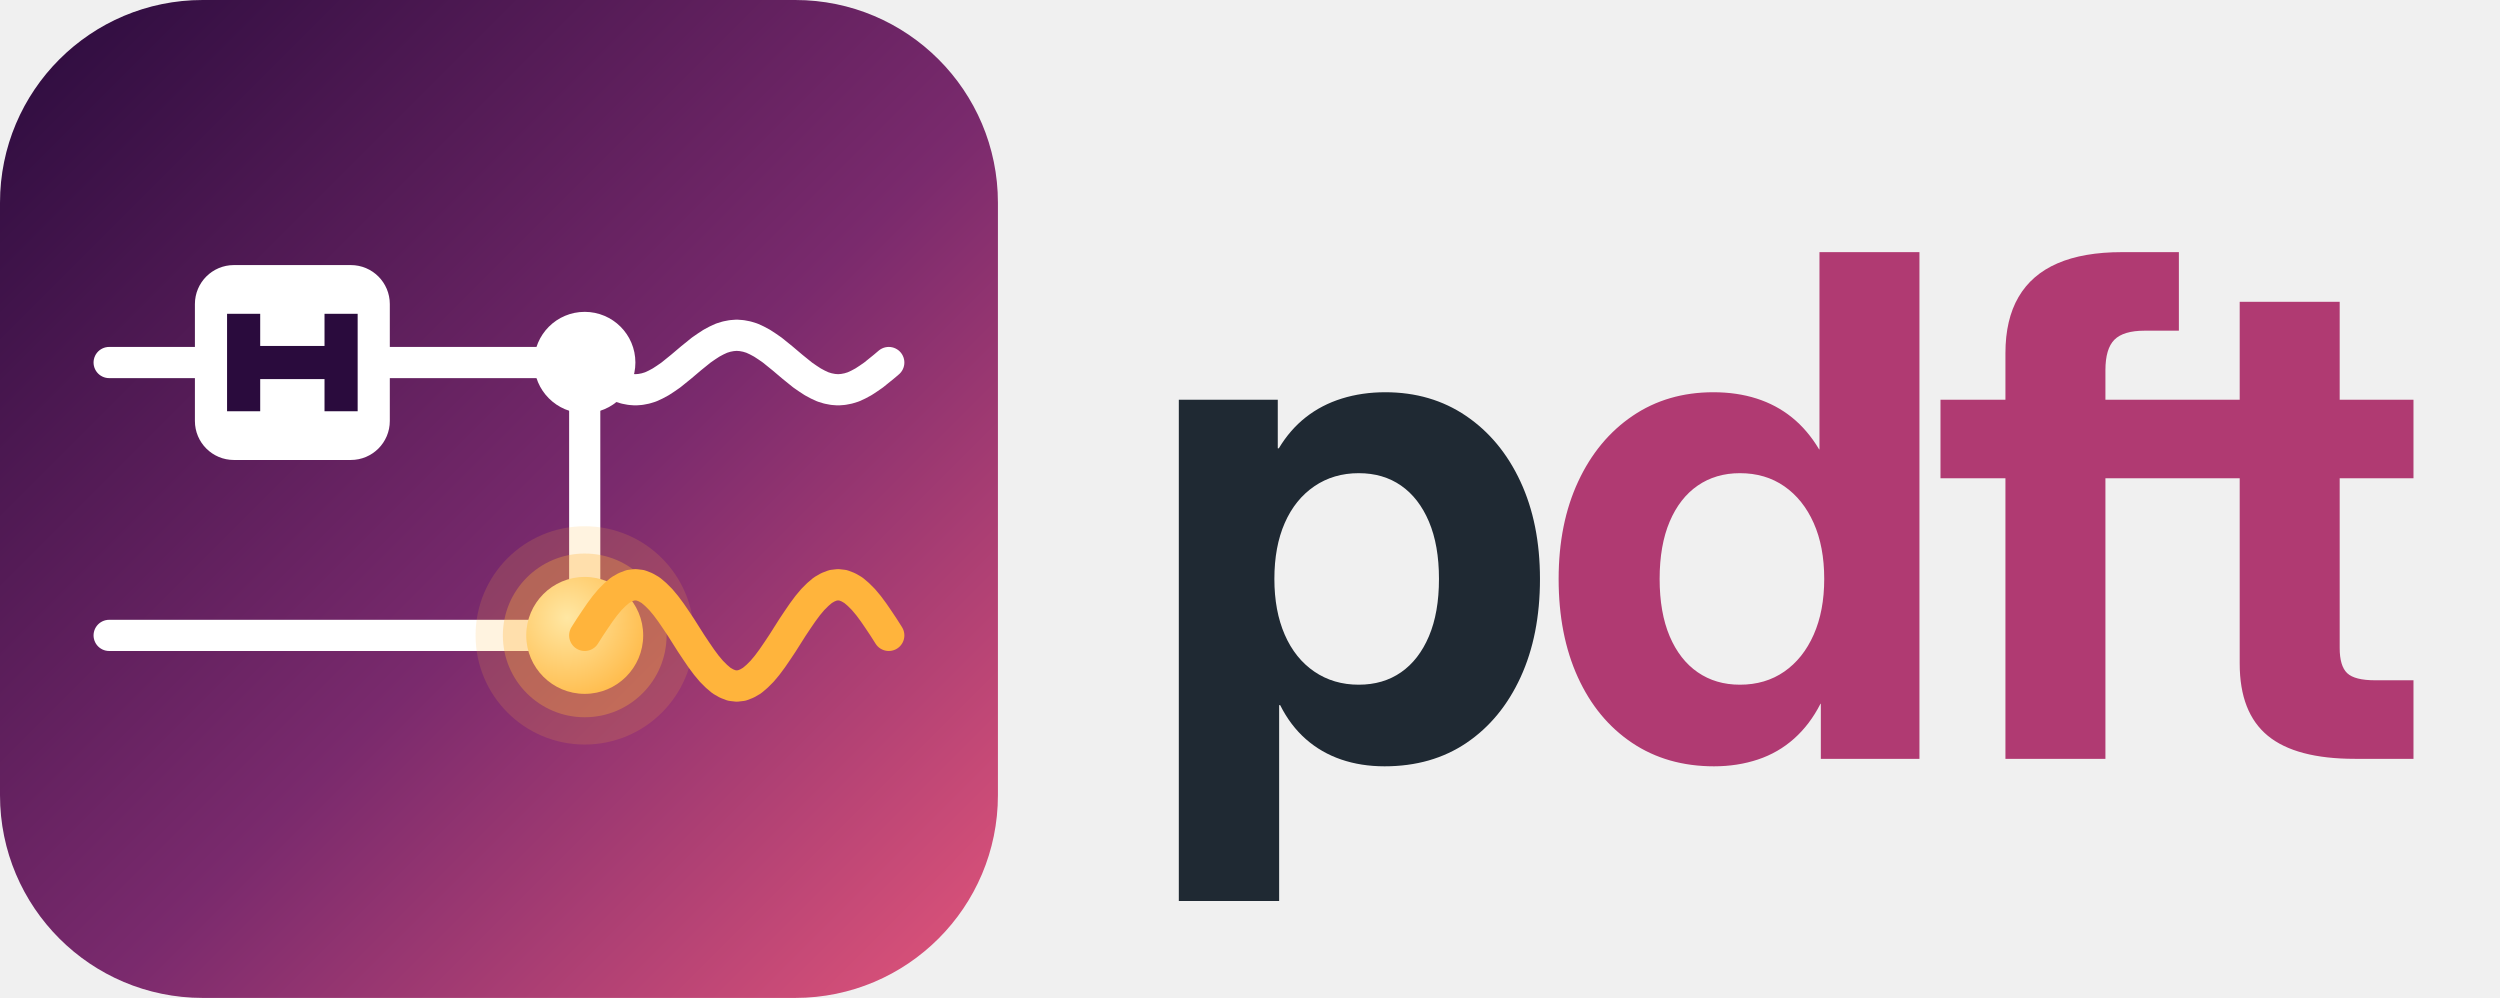
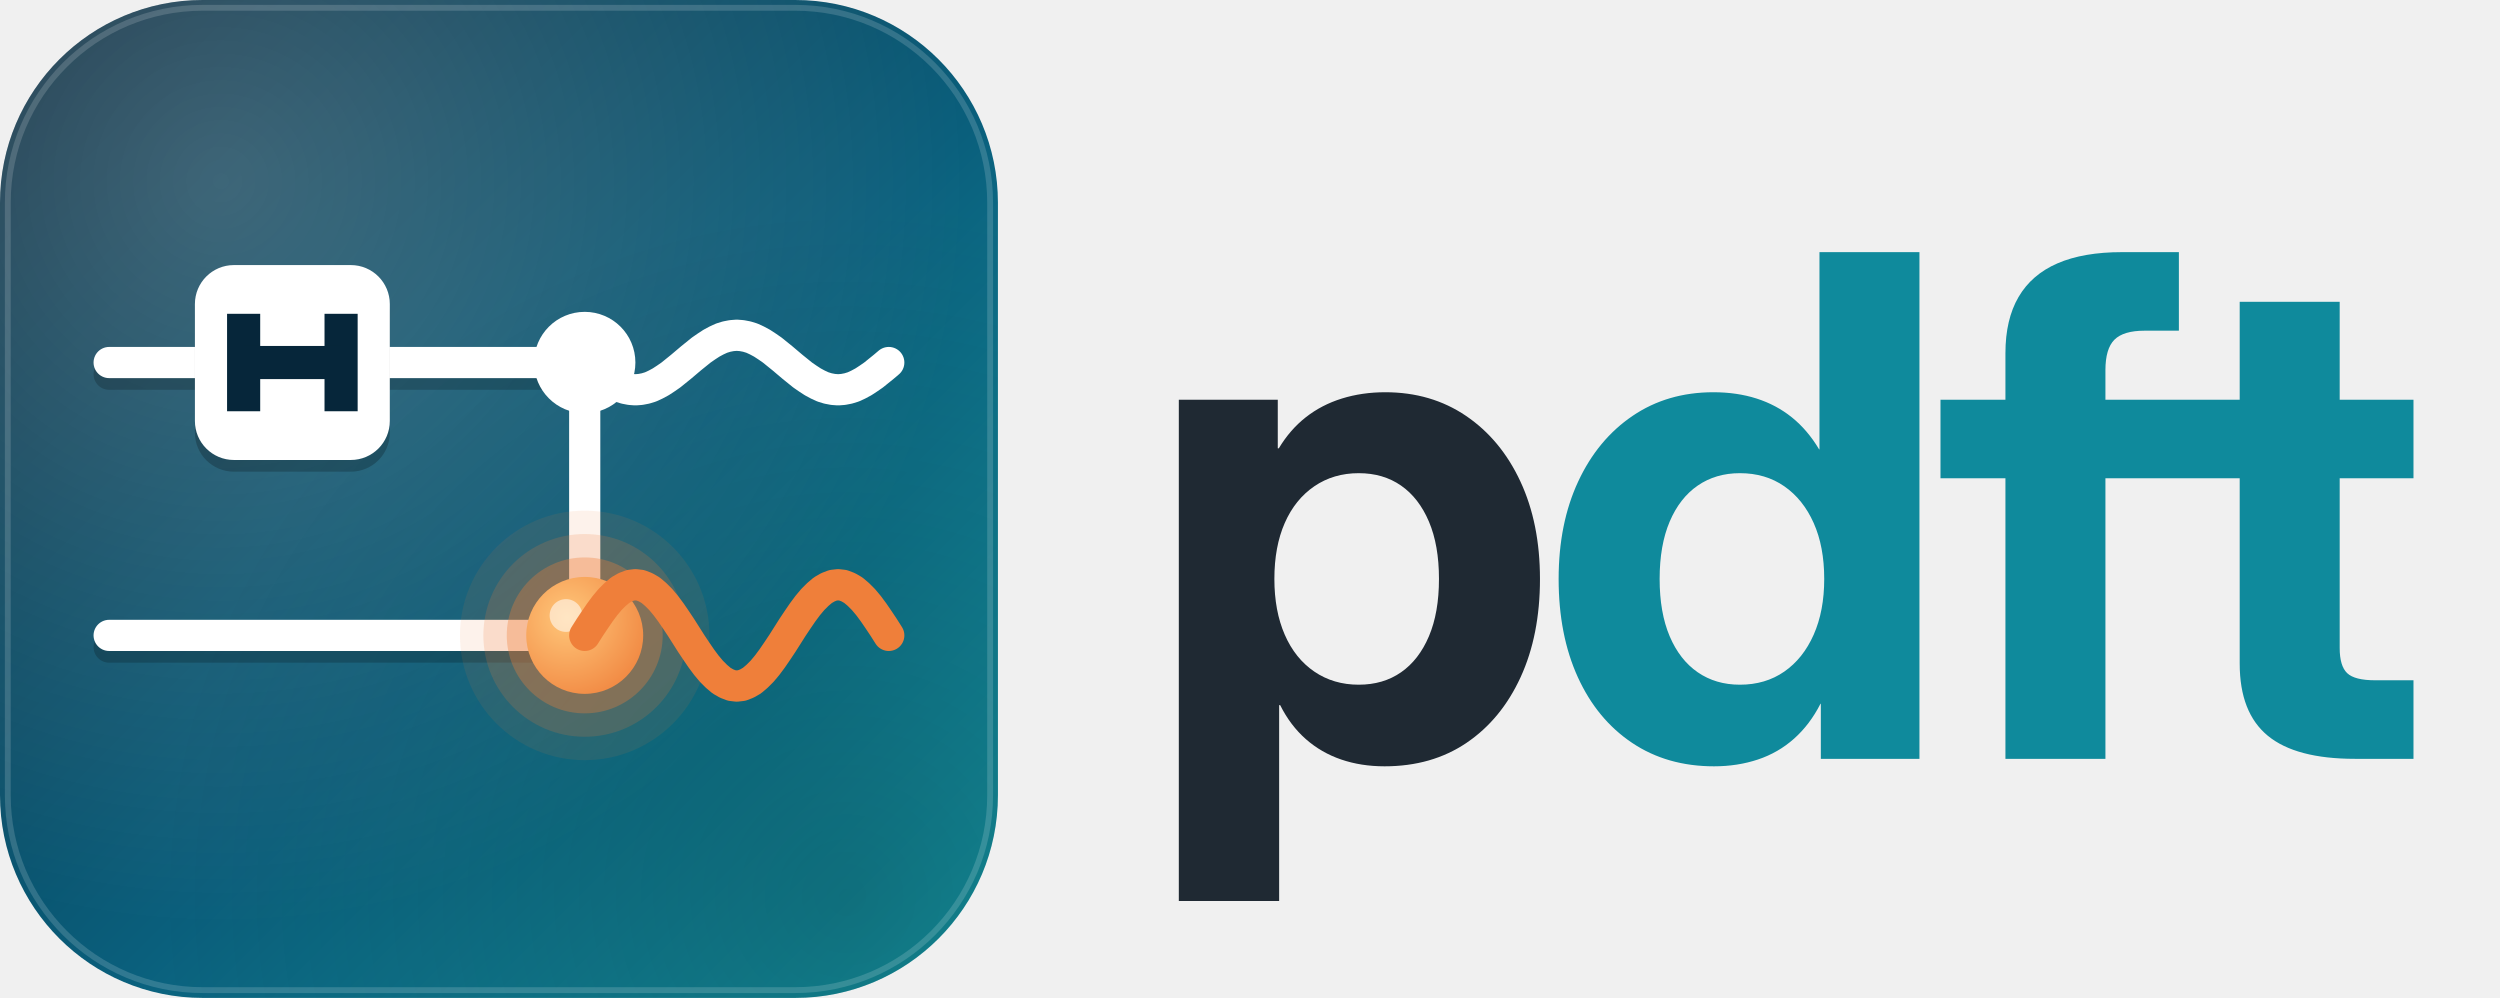
<svg xmlns="http://www.w3.org/2000/svg" viewBox="0 0 962 384" width="962" height="384">
  <defs>
    <linearGradient id="tile" x1="0" y1="0" x2="1" y2="1">
-       <stop offset="0" stop-color="#2a0b3d" />
-       <stop offset="0.55" stop-color="#7a2a6d" />
-       <stop offset="1" stop-color="#e2557a" />
+       <stop offset="0" stop-color="#06263a" />
+       <stop offset="0.55" stop-color="#0a5f7c" />
+       <stop offset="1" stop-color="#17a0ad" />
    </linearGradient>
+     <radialGradient id="light" cx="0.22" cy="0.18" r="0.75">
+       <stop offset="0" stop-color="#ffffff" stop-opacity="0.22" />
+       <stop offset="1" stop-color="#ffffff" stop-opacity="0" />
+     </radialGradient>
+     <radialGradient id="vign" cx="0.85" cy="0.9" r="0.7">
+       <stop offset="0" stop-color="#000000" stop-opacity="0.22" />
+       <stop offset="1" stop-color="#000000" stop-opacity="0" />
+     </radialGradient>
    <radialGradient id="dotg" cx="0.35" cy="0.35" r="0.85">
-       <stop offset="0" stop-color="#ffe7a3" />
-       <stop offset="1" stop-color="#ffb43c" />
+       <stop offset="0" stop-color="#ffc77a" />
+       <stop offset="1" stop-color="#ef7f3a" />
    </radialGradient>
  </defs>
  <g transform="scale(0.75)">
    <rect width="512" height="512" rx="104" fill="url(#tile)" />
+     <rect width="512" height="512" rx="104" fill="url(#light)" />
+     <rect width="512" height="512" rx="104" fill="url(#vign)" />
+     <rect x="4" y="4" width="504" height="504" rx="100" fill="none" stroke="#ffffff" stroke-opacity="0.16" stroke-width="3" />
+     <line x1="56" y1="192" x2="300" y2="192" stroke="#000000" stroke-width="16" stroke-linecap="round" stroke-opacity="0.2" />
+     <line x1="56" y1="332" x2="300" y2="332" stroke="#000000" stroke-width="16" stroke-linecap="round" stroke-opacity="0.2" />
    <line x1="56" y1="186" x2="300" y2="186" stroke="#ffffff" stroke-width="16" stroke-linecap="round" />
    <line x1="56" y1="326" x2="300" y2="326" stroke="#ffffff" stroke-width="16" stroke-linecap="round" />
+     <rect x="100.0" y="142.0" width="100" height="100" rx="20" fill="#000000" fill-opacity="0.22" />
    <rect x="100.0" y="136.0" width="100" height="100" rx="20" fill="#ffffff" />
-     <rect x="116.5" y="161.0" width="17" height="50.0" fill="#2a0b3d" />
-     <rect x="166.5" y="161.0" width="17" height="50.0" fill="#2a0b3d" />
-     <rect x="125.0" y="177.5" width="50.0" height="17" fill="#2a0b3d" />
+     <rect x="116.5" y="161.0" width="17" height="50.0" fill="#06263a" />
+     <rect x="166.5" y="161.0" width="17" height="50.0" fill="#06263a" />
+     <rect x="125.0" y="177.5" width="50.0" height="17" fill="#06263a" />
    <line x1="300" y1="186" x2="300" y2="326" stroke="#ffffff" stroke-width="16" stroke-linecap="round" />
    <circle cx="300" cy="186" r="26" fill="#ffffff" />
-     <circle cx="300" cy="326" r="56" fill="#ffb43c" fill-opacity="0.16" />
-     <circle cx="300" cy="326" r="42" fill="#ffb43c" fill-opacity="0.32" />
+     <circle cx="300" cy="326" r="64" fill="#ef7f3a" fill-opacity="0.10" />
+     <circle cx="300" cy="326" r="52" fill="#ef7f3a" fill-opacity="0.18" />
+     <circle cx="300" cy="326" r="40" fill="#ef7f3a" fill-opacity="0.34" />
    <circle cx="300" cy="326" r="30" fill="url(#dotg)" />
+     <circle cx="290.4" cy="315.8" r="8.4" fill="#ffffff" fill-opacity="0.55" />
    <path d="M300.0,186.0 L302.6,188.2 L305.2,190.3 L307.8,192.4 L310.4,194.2 L313.0,195.9 L315.6,197.3 L318.2,198.5 L320.8,199.3 L323.4,199.8 L326.0,200.0 L328.6,199.8 L331.2,199.3 L333.8,198.5 L336.4,197.3 L339.0,195.9 L341.6,194.2 L344.2,192.4 L346.8,190.3 L349.4,188.2 L352.0,186.0 L354.6,183.8 L357.2,181.7 L359.8,179.6 L362.4,177.8 L365.0,176.1 L367.6,174.7 L370.2,173.5 L372.8,172.7 L375.4,172.2 L378.0,172.0 L380.6,172.2 L383.2,172.7 L385.8,173.5 L388.4,174.7 L391.0,176.1 L393.6,177.8 L396.2,179.6 L398.8,181.7 L401.4,183.8 L404.0,186.0 L406.6,188.2 L409.2,190.3 L411.8,192.4 L414.4,194.2 L417.0,195.9 L419.6,197.3 L422.2,198.5 L424.8,199.3 L427.4,199.8 L430.0,200.0 L432.6,199.8 L435.2,199.3 L437.8,198.5 L440.4,197.3 L443.0,195.9 L445.6,194.2 L448.2,192.4 L450.8,190.3 L453.4,188.2 L456.0,186.0" fill="none" stroke="#ffffff" stroke-width="16" stroke-linecap="round" stroke-linejoin="round" />
-     <path d="M300.0,326.0 L302.6,321.9 L305.2,318.0 L307.8,314.2 L310.4,310.7 L313.0,307.6 L315.6,305.0 L318.2,302.8 L320.8,301.3 L323.4,300.3 L326.0,300.0 L328.6,300.3 L331.2,301.3 L333.8,302.8 L336.4,305.0 L339.0,307.6 L341.6,310.7 L344.2,314.2 L346.8,318.0 L349.4,321.9 L352.0,326.0 L354.6,330.1 L357.2,334.0 L359.8,337.8 L362.4,341.3 L365.0,344.4 L367.6,347.0 L370.2,349.2 L372.8,350.7 L375.4,351.7 L378.0,352.0 L380.6,351.7 L383.2,350.7 L385.8,349.2 L388.4,347.0 L391.0,344.4 L393.6,341.3 L396.2,337.8 L398.8,334.0 L401.4,330.1 L404.0,326.0 L406.6,321.9 L409.2,318.0 L411.8,314.2 L414.4,310.7 L417.0,307.6 L419.6,305.0 L422.2,302.8 L424.8,301.3 L427.4,300.3 L430.0,300.0 L432.6,300.3 L435.2,301.3 L437.8,302.8 L440.4,305.0 L443.0,307.6 L445.6,310.7 L448.2,314.2 L450.8,318.0 L453.4,321.9 L456.0,326.0" fill="none" stroke="#ffb43c" stroke-width="16" stroke-linecap="round" stroke-linejoin="round" />
+     <path d="M300.0,326.0 L302.6,321.9 L305.2,318.0 L307.8,314.2 L310.4,310.7 L313.0,307.6 L315.6,305.0 L318.2,302.8 L320.8,301.3 L323.4,300.3 L326.0,300.0 L328.6,300.3 L331.2,301.3 L333.8,302.8 L336.4,305.0 L339.0,307.6 L341.6,310.7 L344.2,314.2 L346.8,318.0 L349.4,321.9 L352.0,326.0 L354.6,330.1 L357.2,334.0 L359.8,337.8 L362.4,341.3 L365.0,344.4 L367.6,347.0 L370.2,349.2 L372.8,350.7 L375.4,351.7 L378.0,352.0 L380.6,351.7 L383.2,350.7 L385.8,349.2 L388.4,347.0 L391.0,344.4 L393.6,341.3 L396.2,337.8 L398.8,334.0 L401.4,330.1 L404.0,326.0 L406.6,321.9 L409.2,318.0 L411.8,314.2 L414.4,310.7 L417.0,307.6 L419.6,305.0 L422.2,302.8 L424.8,301.3 L427.4,300.3 L430.0,300.0 L432.6,300.3 L435.2,301.3 L437.8,302.8 L440.4,305.0 L443.0,307.6 L445.6,310.7 L448.2,314.2 L450.8,318.0 L453.4,321.9 L456.0,326.0" fill="none" stroke="#ef7f3a" stroke-width="16" stroke-linecap="round" stroke-linejoin="round" />
  </g>
  <g transform="translate(440,292)">
    <path d="M13.609 54.699V-138.188H51.689V-119.475H52.082Q56.4 -126.672 62.485 -131.448Q68.57 -136.225 76.356 -138.646Q84.143 -141.066 93.041 -141.066Q110.707 -141.066 124.12 -131.972Q137.533 -122.877 145.058 -106.716Q152.582 -90.555 152.582 -69.225Q152.582 -47.633 145.123 -31.406Q137.664 -15.18 124.316 -6.15Q110.969 2.879 92.779 2.879Q83.75 2.879 76.095 0.262Q68.439 -2.355 62.485 -7.59Q56.531 -12.824 52.605 -20.676H52.213V54.699ZM82.834 -28.527Q92.256 -28.527 99.126 -33.304Q105.996 -38.08 109.856 -47.175Q113.717 -56.27 113.717 -69.225Q113.717 -82.18 109.856 -91.274Q105.996 -100.369 99.126 -105.146Q92.256 -109.922 82.834 -109.922Q73.15 -109.922 65.757 -104.884Q58.363 -99.846 54.372 -90.751Q50.381 -81.656 50.381 -69.225Q50.381 -56.924 54.372 -47.764Q58.363 -38.604 65.757 -33.565Q73.15 -28.527 82.834 -28.527Z" fill="#1f2933" />
-     <path d="M219.564 2.879Q201.506 2.879 188.027 -6.15Q174.549 -15.18 167.155 -31.406Q159.762 -47.633 159.762 -69.225Q159.762 -90.555 167.286 -106.716Q174.811 -122.877 188.224 -131.972Q201.637 -141.066 219.303 -141.066Q228.332 -141.066 235.922 -138.646Q243.512 -136.225 249.531 -131.383Q255.551 -126.541 260.0 -119.082H260.131V-194.98H298.604V0.0H260.654V-21.199H260.523Q256.467 -13.217 250.382 -7.786Q244.297 -2.355 236.445 0.262Q228.594 2.879 219.564 2.879ZM229.51 -28.527Q239.324 -28.527 246.587 -33.565Q253.85 -38.604 257.906 -47.764Q261.963 -56.924 261.963 -69.225Q261.963 -81.656 257.906 -90.751Q253.85 -99.846 246.587 -104.884Q239.324 -109.922 229.51 -109.922Q220.219 -109.922 213.283 -105.146Q206.348 -100.369 202.487 -91.274Q198.627 -82.18 198.627 -69.225Q198.627 -56.27 202.487 -47.175Q206.348 -38.08 213.283 -33.304Q220.219 -28.527 229.51 -28.527ZM398.432 -138.188V-107.959H306.699V-138.188ZM331.693 0.0V-156.115Q331.693 -169.07 336.731 -177.707Q341.77 -186.344 351.715 -190.662Q361.66 -194.98 376.578 -194.98Q383.514 -194.98 389.795 -194.98Q396.076 -194.98 398.432 -194.98V-164.752Q396.861 -164.752 392.543 -164.752Q388.225 -164.752 385.215 -164.752Q377.102 -164.752 373.634 -161.284Q370.166 -157.816 370.166 -149.572V0.0ZM488.707 -138.188V-107.959H398.021V-138.188ZM421.838 -175.875H460.311V-42.66Q460.311 -35.725 463.189 -32.977Q466.068 -30.229 473.92 -30.229Q477.191 -30.229 481.706 -30.229Q486.221 -30.229 488.707 -30.229V0.0Q485.174 0.0 478.893 0.0Q472.611 0.0 466.199 0.0Q443.43 0.0 432.634 -8.898Q421.838 -17.797 421.838 -36.641Z" fill="#b03a72" />
+     <path d="M219.564 2.879Q201.506 2.879 188.027 -6.15Q174.549 -15.18 167.155 -31.406Q159.762 -47.633 159.762 -69.225Q159.762 -90.555 167.286 -106.716Q174.811 -122.877 188.224 -131.972Q201.637 -141.066 219.303 -141.066Q228.332 -141.066 235.922 -138.646Q243.512 -136.225 249.531 -131.383Q255.551 -126.541 260.0 -119.082H260.131V-194.98H298.604V0.0H260.654V-21.199H260.523Q256.467 -13.217 250.382 -7.786Q244.297 -2.355 236.445 0.262Q228.594 2.879 219.564 2.879ZM229.51 -28.527Q239.324 -28.527 246.587 -33.565Q253.85 -38.604 257.906 -47.764Q261.963 -56.924 261.963 -69.225Q261.963 -81.656 257.906 -90.751Q253.85 -99.846 246.587 -104.884Q239.324 -109.922 229.51 -109.922Q220.219 -109.922 213.283 -105.146Q206.348 -100.369 202.487 -91.274Q198.627 -82.18 198.627 -69.225Q198.627 -56.27 202.487 -47.175Q206.348 -38.08 213.283 -33.304Q220.219 -28.527 229.51 -28.527ZM398.432 -138.188V-107.959H306.699V-138.188ZM331.693 0.0V-156.115Q331.693 -169.07 336.731 -177.707Q341.77 -186.344 351.715 -190.662Q361.66 -194.98 376.578 -194.98Q383.514 -194.98 389.795 -194.98Q396.076 -194.98 398.432 -194.98V-164.752Q396.861 -164.752 392.543 -164.752Q388.225 -164.752 385.215 -164.752Q377.102 -164.752 373.634 -161.284Q370.166 -157.816 370.166 -149.572V0.0ZM488.707 -138.188V-107.959H398.021V-138.188ZM421.838 -175.875H460.311V-42.66Q460.311 -35.725 463.189 -32.977Q466.068 -30.229 473.92 -30.229Q477.191 -30.229 481.706 -30.229Q486.221 -30.229 488.707 -30.229V0.0Q485.174 0.0 478.893 0.0Q472.611 0.0 466.199 0.0Q443.43 0.0 432.634 -8.898Q421.838 -17.797 421.838 -36.641Z" fill="#0f8a9c" />
  </g>
</svg>
